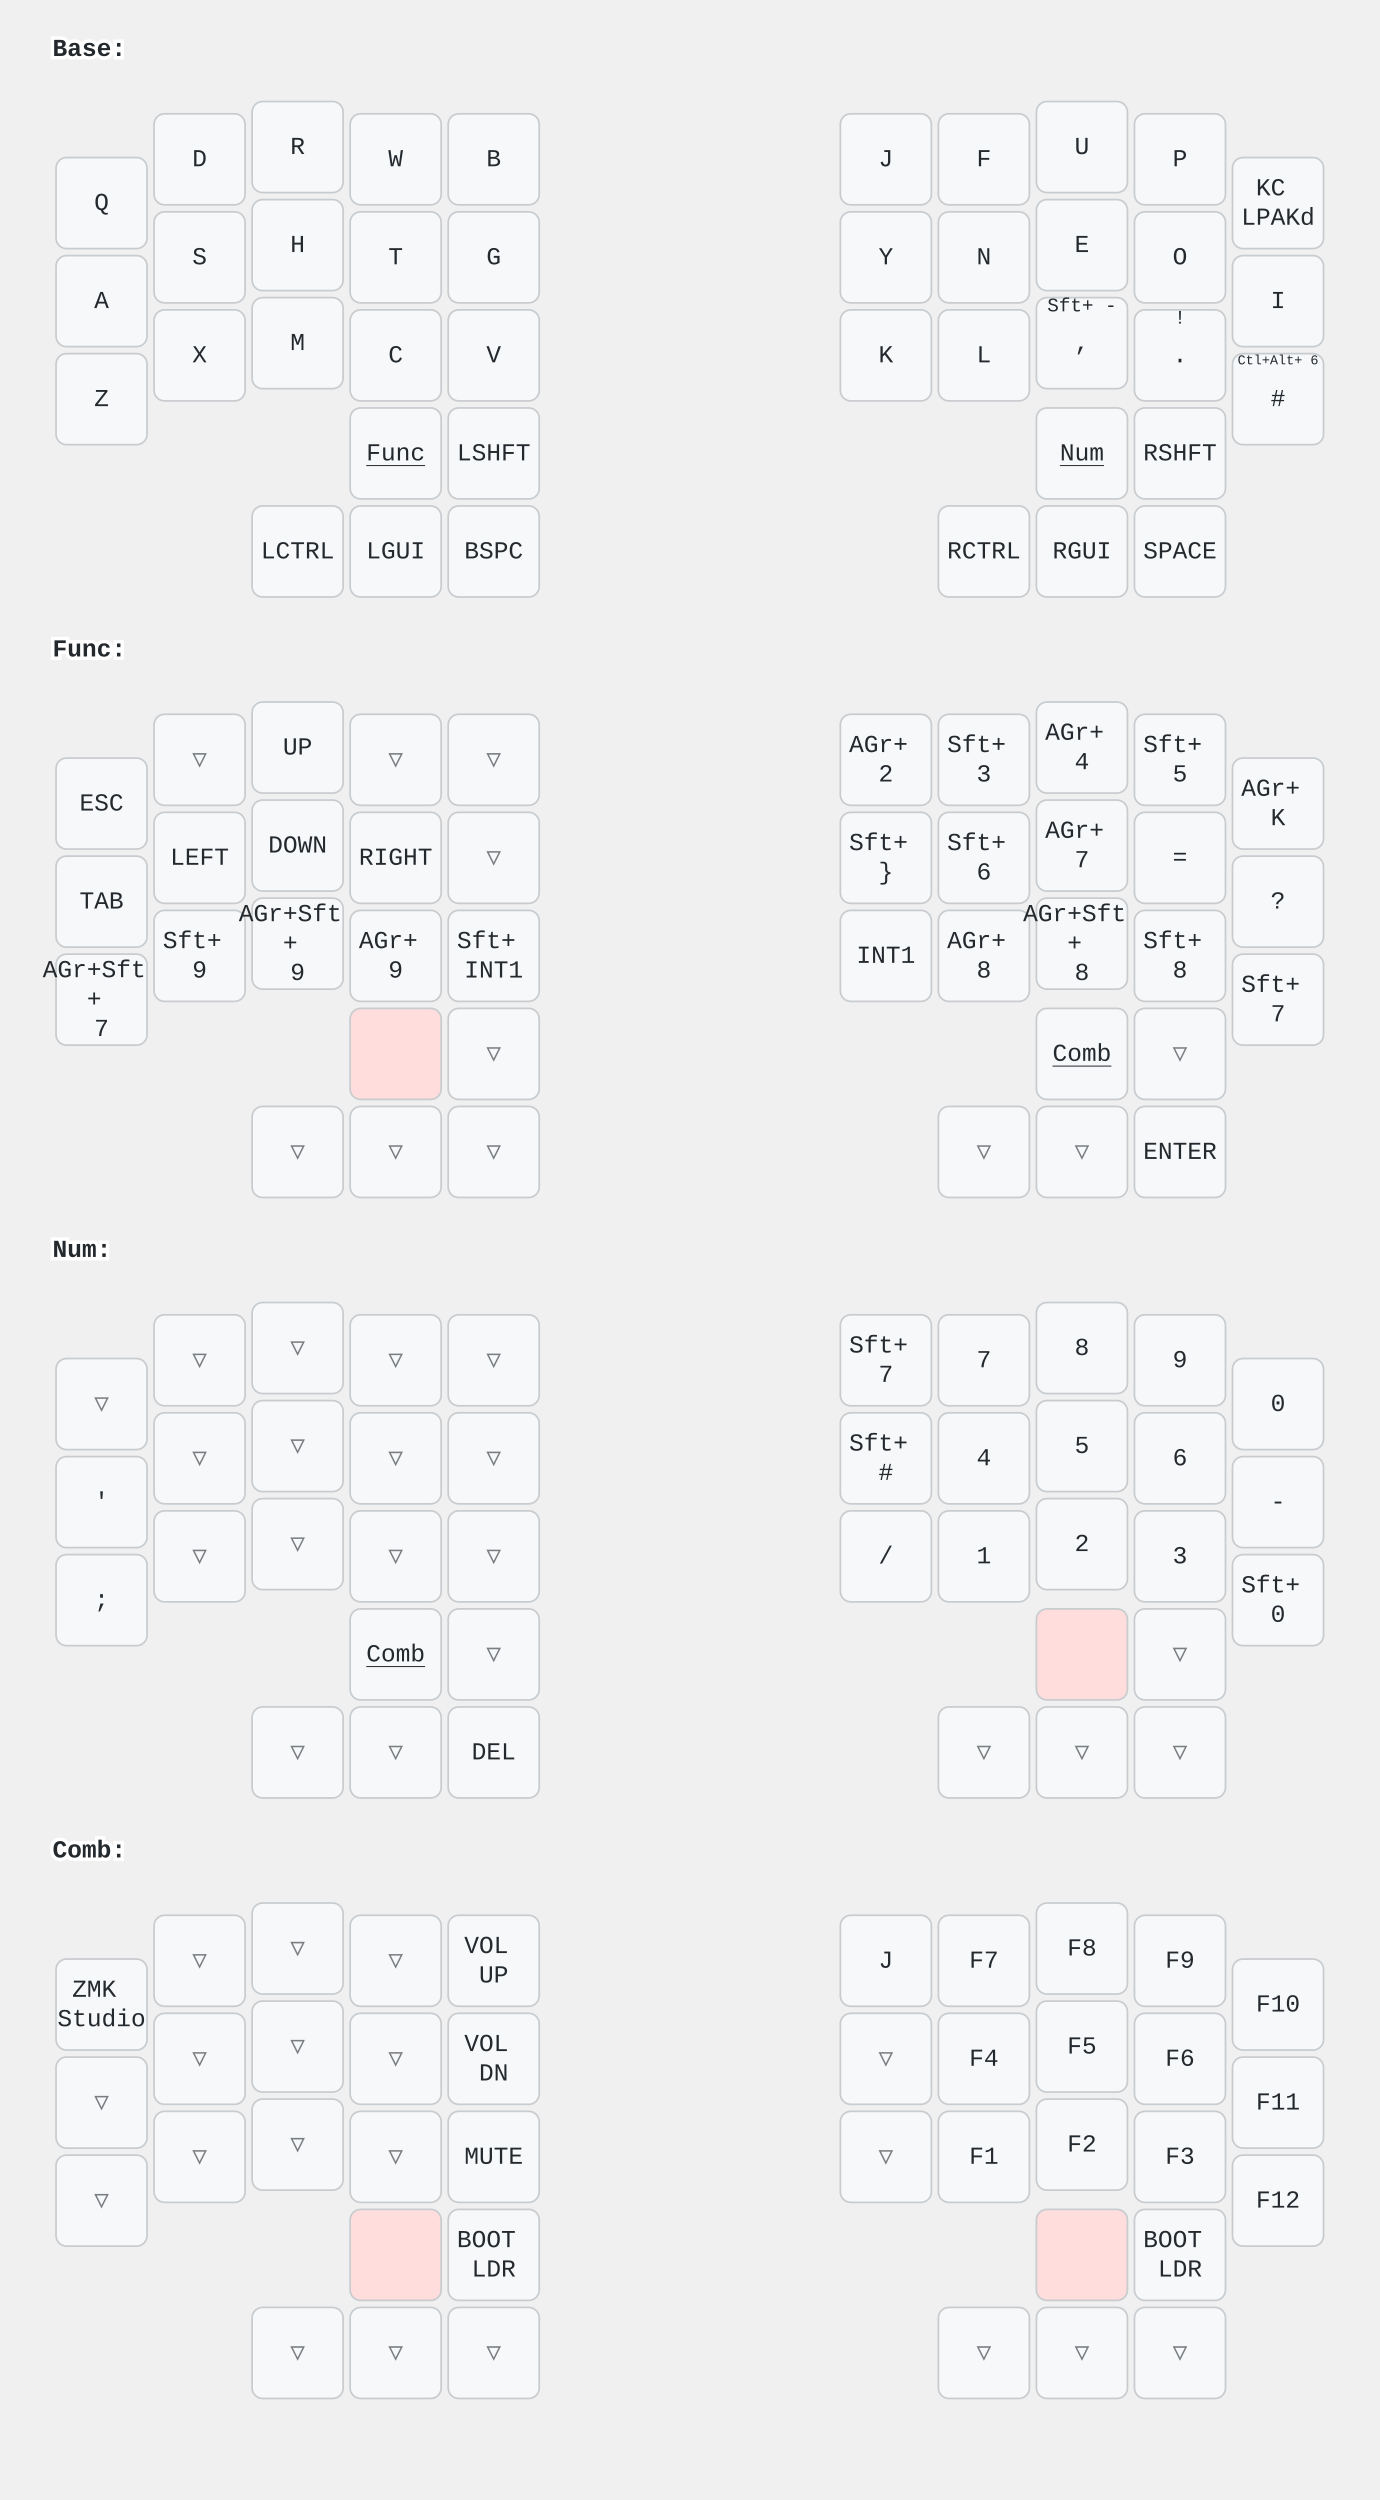
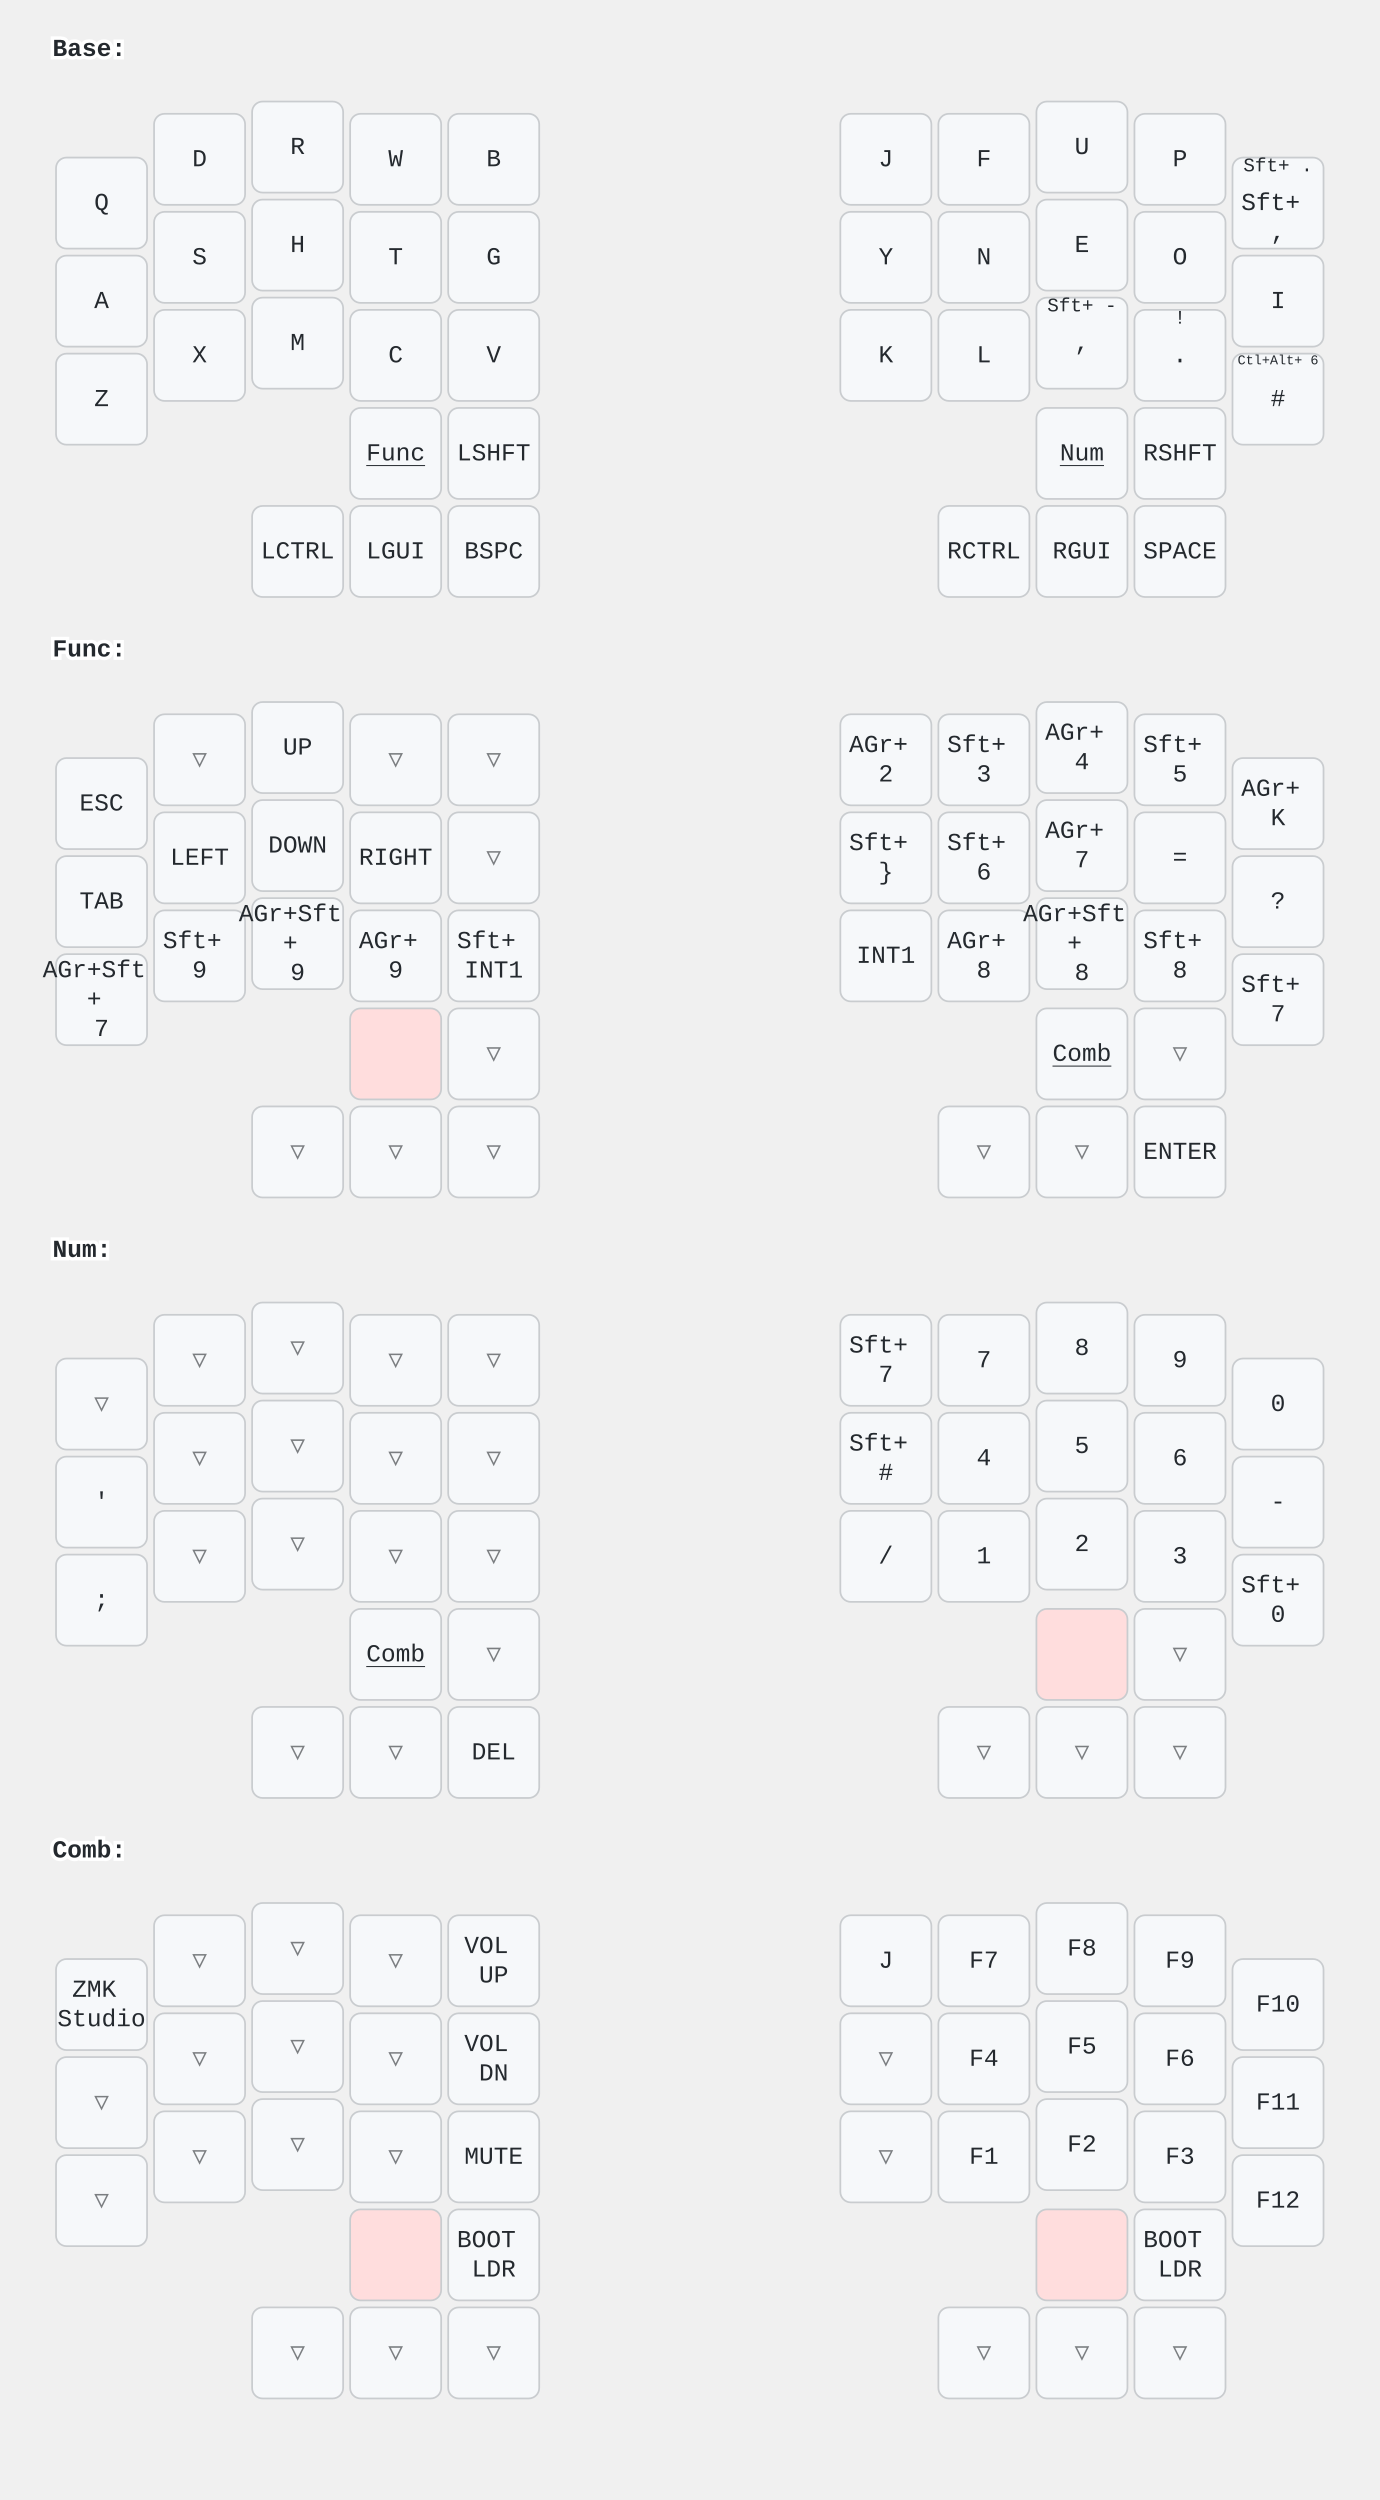
<svg xmlns="http://www.w3.org/2000/svg" width="788" height="1428" viewBox="0 0 788 1428" class="keymap">
  <style>/* inherit to force styles through use tags */
svg path {
    fill: inherit;
}

/* font and background color specifications */
svg.keymap {
    font-family: SFMono-Regular,Consolas,Liberation Mono,Menlo,monospace;
    font-size: 14px;
    font-kerning: normal;
    text-rendering: optimizeLegibility;
    fill: #24292e;
}

/* default key styling */
rect.key {
    fill: #f6f8fa;
}

rect.key, rect.combo {
    stroke: #c9cccf;
    stroke-width: 1;
}

/* default key side styling, only used is draw_key_sides is set */
rect.side {
    filter: brightness(90%);
}

/* color accent for combo boxes */
rect.combo, rect.combo-separate {
    fill: #cdf;
}

/* color accent for held keys */
rect.held, rect.combo.held {
    fill: #fdd;
}

/* color accent for ghost (optional) keys */
rect.ghost, rect.combo.ghost {
    stroke-dasharray: 4, 4;
    stroke-width: 2;
}

text {
    text-anchor: middle;
    dominant-baseline: middle;
}

/* styling for layer labels */
text.label {
    font-weight: bold;
    text-anchor: start;
    stroke: white;
    stroke-width: 4;
    paint-order: stroke;
}

/* styling for optional footer */
text.footer {
    text-anchor: end;
    dominant-baseline: auto;
    stroke: white;
    stroke-width: 4;
    paint-order: stroke;
}

/* styling for combo tap, and key non-tap label text */
text.combo, text.hold, text.shifted, text.left, text.right {
    font-size: 11px;
}

text.hold {
    text-anchor: middle;
    dominant-baseline: auto;
}

text.shifted {
    text-anchor: middle;
    dominant-baseline: hanging;
}

text.left {
    text-anchor: start;
}

text.right {
    text-anchor: end;
}

text.layer-activator {
    text-decoration: underline;
}

/* styling for hold/shifted label text in combo box */
text.combo.hold, text.combo.shifted, text.combo.left, text.combo.right {
    font-size: 8px;
}

/* lighter symbol for transparent keys */
text.trans {
    fill: #7b7e81;
}

/* styling for combo dendrons */
path.combo {
    stroke-width: 1;
    stroke: gray;
    fill: none;
}

/* Start Tabler Icons Cleanup */
/* cannot use height/width with glyphs */
.icon-tabler &gt; path {
    fill: inherit;
    stroke: inherit;
    stroke-width: 2;
}
/* hide tabler's default box */
.icon-tabler &gt; path[stroke="none"][fill="none"] {
    visibility: hidden;
}
/* End Tabler Icons Cleanup */

@media (prefers-color-scheme: dark) {
svg.keymap { fill: #d1d6db; }
rect.key { fill: #3f4750; }
rect.key, rect.combo { stroke: #60666c; }
rect.combo, rect.combo-separate { fill: #1f3d7a; }
rect.held, rect.combo.held { fill: #854747; }
text.label, text.footer { stroke: black; }
text.trans { fill: #7e8184; }
path.combo { stroke: #7f7f7f; }

}</style>
  <g transform="translate(30, 0)" class="layer-Base">
    <text x="0" y="28" class="label" id="Base">Base:</text>
    <g transform="translate(0, 56)">
      <g transform="translate(28, 60)" class="key keypos-0">
        <rect rx="6" ry="6" x="-26" y="-26" width="52" height="52" class="key" />
        <text x="0" y="0" class="key tap">Q</text>
      </g>
      <g transform="translate(84, 35)" class="key keypos-1">
        <rect rx="6" ry="6" x="-26" y="-26" width="52" height="52" class="key" />
        <text x="0" y="0" class="key tap">D</text>
      </g>
      <g transform="translate(140, 28)" class="key keypos-2">
        <rect rx="6" ry="6" x="-26" y="-26" width="52" height="52" class="key" />
        <text x="0" y="0" class="key tap">R</text>
      </g>
      <g transform="translate(196, 35)" class="key keypos-3">
        <rect rx="6" ry="6" x="-26" y="-26" width="52" height="52" class="key" />
        <text x="0" y="0" class="key tap">W</text>
      </g>
      <g transform="translate(252, 35)" class="key keypos-4">
        <rect rx="6" ry="6" x="-26" y="-26" width="52" height="52" class="key" />
        <text x="0" y="0" class="key tap">B</text>
      </g>
      <g transform="translate(476, 35)" class="key keypos-5">
        <rect rx="6" ry="6" x="-26" y="-26" width="52" height="52" class="key" />
        <text x="0" y="0" class="key tap">J</text>
      </g>
      <g transform="translate(532, 35)" class="key keypos-6">
        <rect rx="6" ry="6" x="-26" y="-26" width="52" height="52" class="key" />
        <text x="0" y="0" class="key tap">F</text>
      </g>
      <g transform="translate(588, 28)" class="key keypos-7">
        <rect rx="6" ry="6" x="-26" y="-26" width="52" height="52" class="key" />
        <text x="0" y="0" class="key tap">U</text>
      </g>
      <g transform="translate(644, 35)" class="key keypos-8">
        <rect rx="6" ry="6" x="-26" y="-26" width="52" height="52" class="key" />
        <text x="0" y="0" class="key tap">P</text>
      </g>
      <g transform="translate(700, 60)" class="key keypos-9">
        <rect rx="6" ry="6" x="-26" y="-26" width="52" height="52" class="key" />
        <text x="0" y="0" class="key tap">
-           <tspan x="0" dy="-0.6em">KC</tspan>
-           <tspan x="0" dy="1.2em">LPAKd</tspan>
-         </text>
+           <tspan x="0" dy="-0.0em">Sft+</tspan>
+           <tspan x="0" dy="1.2em">,</tspan>
+         </text>
+         <text x="0" y="-24" class="key shifted">Sft+ .</text>
      </g>
      <g transform="translate(28, 116)" class="key keypos-10">
        <rect rx="6" ry="6" x="-26" y="-26" width="52" height="52" class="key" />
        <text x="0" y="0" class="key tap">A</text>
      </g>
      <g transform="translate(84, 91)" class="key keypos-11">
        <rect rx="6" ry="6" x="-26" y="-26" width="52" height="52" class="key" />
        <text x="0" y="0" class="key tap">S</text>
      </g>
      <g transform="translate(140, 84)" class="key keypos-12">
        <rect rx="6" ry="6" x="-26" y="-26" width="52" height="52" class="key" />
        <text x="0" y="0" class="key tap">H</text>
      </g>
      <g transform="translate(196, 91)" class="key keypos-13">
        <rect rx="6" ry="6" x="-26" y="-26" width="52" height="52" class="key" />
        <text x="0" y="0" class="key tap">T</text>
      </g>
      <g transform="translate(252, 91)" class="key keypos-14">
        <rect rx="6" ry="6" x="-26" y="-26" width="52" height="52" class="key" />
        <text x="0" y="0" class="key tap">G</text>
      </g>
      <g transform="translate(476, 91)" class="key keypos-15">
        <rect rx="6" ry="6" x="-26" y="-26" width="52" height="52" class="key" />
        <text x="0" y="0" class="key tap">Y</text>
      </g>
      <g transform="translate(532, 91)" class="key keypos-16">
        <rect rx="6" ry="6" x="-26" y="-26" width="52" height="52" class="key" />
        <text x="0" y="0" class="key tap">N</text>
      </g>
      <g transform="translate(588, 84)" class="key keypos-17">
        <rect rx="6" ry="6" x="-26" y="-26" width="52" height="52" class="key" />
        <text x="0" y="0" class="key tap">E</text>
      </g>
      <g transform="translate(644, 91)" class="key keypos-18">
        <rect rx="6" ry="6" x="-26" y="-26" width="52" height="52" class="key" />
        <text x="0" y="0" class="key tap">O</text>
      </g>
      <g transform="translate(700, 116)" class="key keypos-19">
        <rect rx="6" ry="6" x="-26" y="-26" width="52" height="52" class="key" />
        <text x="0" y="0" class="key tap">I</text>
      </g>
      <g transform="translate(28, 172)" class="key keypos-20">
        <rect rx="6" ry="6" x="-26" y="-26" width="52" height="52" class="key" />
        <text x="0" y="0" class="key tap">Z</text>
      </g>
      <g transform="translate(84, 147)" class="key keypos-21">
        <rect rx="6" ry="6" x="-26" y="-26" width="52" height="52" class="key" />
        <text x="0" y="0" class="key tap">X</text>
      </g>
      <g transform="translate(140, 140)" class="key keypos-22">
        <rect rx="6" ry="6" x="-26" y="-26" width="52" height="52" class="key" />
        <text x="0" y="0" class="key tap">M</text>
      </g>
      <g transform="translate(196, 147)" class="key keypos-23">
        <rect rx="6" ry="6" x="-26" y="-26" width="52" height="52" class="key" />
        <text x="0" y="0" class="key tap">C</text>
      </g>
      <g transform="translate(252, 147)" class="key keypos-24">
        <rect rx="6" ry="6" x="-26" y="-26" width="52" height="52" class="key" />
        <text x="0" y="0" class="key tap">V</text>
      </g>
      <g transform="translate(476, 147)" class="key keypos-25">
        <rect rx="6" ry="6" x="-26" y="-26" width="52" height="52" class="key" />
        <text x="0" y="0" class="key tap">K</text>
      </g>
      <g transform="translate(532, 147)" class="key keypos-26">
        <rect rx="6" ry="6" x="-26" y="-26" width="52" height="52" class="key" />
        <text x="0" y="0" class="key tap">L</text>
      </g>
      <g transform="translate(588, 140)" class="key keypos-27">
        <rect rx="6" ry="6" x="-26" y="-26" width="52" height="52" class="key" />
        <text x="0" y="0" class="key tap">,</text>
        <text x="0" y="-24" class="key shifted">Sft+ -</text>
      </g>
      <g transform="translate(644, 147)" class="key keypos-28">
        <rect rx="6" ry="6" x="-26" y="-26" width="52" height="52" class="key" />
        <text x="0" y="0" class="key tap">.</text>
        <text x="0" y="-24" class="key shifted">!</text>
      </g>
      <g transform="translate(700, 172)" class="key keypos-29">
        <rect rx="6" ry="6" x="-26" y="-26" width="52" height="52" class="key" />
        <text x="0" y="0" class="key tap">#</text>
        <text x="0" y="-24" class="key shifted">
          <tspan style="font-size: 70%">Ctl+Alt+ 6</tspan>
        </text>
      </g>
      <g transform="translate(196, 203)" class="key keypos-30">
        <rect rx="6" ry="6" x="-26" y="-26" width="52" height="52" class="key" />
        <a href="#Func">
          <text x="0" y="0" class="key tap layer-activator">Func</text>
        </a>
      </g>
      <g transform="translate(252, 203)" class="key keypos-31">
        <rect rx="6" ry="6" x="-26" y="-26" width="52" height="52" class="key" />
        <text x="0" y="0" class="key tap">LSHFT</text>
      </g>
      <g transform="translate(644, 203)" class="key keypos-32">
        <rect rx="6" ry="6" x="-26" y="-26" width="52" height="52" class="key" />
        <text x="0" y="0" class="key tap">RSHFT</text>
      </g>
      <g transform="translate(588, 203)" class="key keypos-33">
        <rect rx="6" ry="6" x="-26" y="-26" width="52" height="52" class="key" />
        <a href="#Num">
          <text x="0" y="0" class="key tap layer-activator">Num</text>
        </a>
      </g>
      <g transform="translate(140, 259)" class="key keypos-34">
        <rect rx="6" ry="6" x="-26" y="-26" width="52" height="52" class="key" />
        <text x="0" y="0" class="key tap">LCTRL</text>
      </g>
      <g transform="translate(196, 259)" class="key keypos-35">
        <rect rx="6" ry="6" x="-26" y="-26" width="52" height="52" class="key" />
        <text x="0" y="0" class="key tap">LGUI</text>
      </g>
      <g transform="translate(252, 259)" class="key keypos-36">
        <rect rx="6" ry="6" x="-26" y="-26" width="52" height="52" class="key" />
        <text x="0" y="0" class="key tap">BSPC</text>
      </g>
      <g transform="translate(644, 259)" class="key keypos-37">
        <rect rx="6" ry="6" x="-26" y="-26" width="52" height="52" class="key" />
        <text x="0" y="0" class="key tap">SPACE</text>
      </g>
      <g transform="translate(588, 259)" class="key keypos-38">
        <rect rx="6" ry="6" x="-26" y="-26" width="52" height="52" class="key" />
        <text x="0" y="0" class="key tap">RGUI</text>
      </g>
      <g transform="translate(532, 259)" class="key keypos-39">
        <rect rx="6" ry="6" x="-26" y="-26" width="52" height="52" class="key" />
        <text x="0" y="0" class="key tap">RCTRL</text>
      </g>
    </g>
  </g>
  <g transform="translate(30, 343)" class="layer-Func">
    <text x="0" y="28" class="label" id="Func">Func:</text>
    <g transform="translate(0, 56)">
      <g transform="translate(28, 60)" class="key keypos-0">
        <rect rx="6" ry="6" x="-26" y="-26" width="52" height="52" class="key" />
        <text x="0" y="0" class="key tap">ESC</text>
      </g>
      <g transform="translate(84, 35)" class="key trans keypos-1">
        <rect rx="6" ry="6" x="-26" y="-26" width="52" height="52" class="key trans" />
        <text x="0" y="0" class="key trans tap">▽</text>
      </g>
      <g transform="translate(140, 28)" class="key keypos-2">
        <rect rx="6" ry="6" x="-26" y="-26" width="52" height="52" class="key" />
        <text x="0" y="0" class="key tap">UP</text>
      </g>
      <g transform="translate(196, 35)" class="key trans keypos-3">
        <rect rx="6" ry="6" x="-26" y="-26" width="52" height="52" class="key trans" />
        <text x="0" y="0" class="key trans tap">▽</text>
      </g>
      <g transform="translate(252, 35)" class="key trans keypos-4">
        <rect rx="6" ry="6" x="-26" y="-26" width="52" height="52" class="key trans" />
        <text x="0" y="0" class="key trans tap">▽</text>
      </g>
      <g transform="translate(476, 35)" class="key keypos-5">
        <rect rx="6" ry="6" x="-26" y="-26" width="52" height="52" class="key" />
        <text x="0" y="0" class="key tap">
          <tspan x="0" dy="-0.6em">AGr+</tspan>
          <tspan x="0" dy="1.2em">2</tspan>
        </text>
      </g>
      <g transform="translate(532, 35)" class="key keypos-6">
        <rect rx="6" ry="6" x="-26" y="-26" width="52" height="52" class="key" />
        <text x="0" y="0" class="key tap">
          <tspan x="0" dy="-0.6em">Sft+</tspan>
          <tspan x="0" dy="1.2em">3</tspan>
        </text>
      </g>
      <g transform="translate(588, 28)" class="key keypos-7">
        <rect rx="6" ry="6" x="-26" y="-26" width="52" height="52" class="key" />
        <text x="0" y="0" class="key tap">
          <tspan x="0" dy="-0.6em">AGr+</tspan>
          <tspan x="0" dy="1.2em">4</tspan>
        </text>
      </g>
      <g transform="translate(644, 35)" class="key keypos-8">
        <rect rx="6" ry="6" x="-26" y="-26" width="52" height="52" class="key" />
        <text x="0" y="0" class="key tap">
          <tspan x="0" dy="-0.6em">Sft+</tspan>
          <tspan x="0" dy="1.2em">5</tspan>
        </text>
      </g>
      <g transform="translate(700, 60)" class="key keypos-9">
        <rect rx="6" ry="6" x="-26" y="-26" width="52" height="52" class="key" />
        <text x="0" y="0" class="key tap">
          <tspan x="0" dy="-0.6em">AGr+</tspan>
          <tspan x="0" dy="1.2em">K</tspan>
        </text>
      </g>
      <g transform="translate(28, 116)" class="key keypos-10">
        <rect rx="6" ry="6" x="-26" y="-26" width="52" height="52" class="key" />
        <text x="0" y="0" class="key tap">TAB</text>
      </g>
      <g transform="translate(84, 91)" class="key keypos-11">
        <rect rx="6" ry="6" x="-26" y="-26" width="52" height="52" class="key" />
        <text x="0" y="0" class="key tap">LEFT</text>
      </g>
      <g transform="translate(140, 84)" class="key keypos-12">
        <rect rx="6" ry="6" x="-26" y="-26" width="52" height="52" class="key" />
        <text x="0" y="0" class="key tap">DOWN</text>
      </g>
      <g transform="translate(196, 91)" class="key keypos-13">
        <rect rx="6" ry="6" x="-26" y="-26" width="52" height="52" class="key" />
        <text x="0" y="0" class="key tap">RIGHT</text>
      </g>
      <g transform="translate(252, 91)" class="key trans keypos-14">
        <rect rx="6" ry="6" x="-26" y="-26" width="52" height="52" class="key trans" />
        <text x="0" y="0" class="key trans tap">▽</text>
      </g>
      <g transform="translate(476, 91)" class="key keypos-15">
        <rect rx="6" ry="6" x="-26" y="-26" width="52" height="52" class="key" />
        <text x="0" y="0" class="key tap">
          <tspan x="0" dy="-0.6em">Sft+</tspan>
          <tspan x="0" dy="1.2em">}</tspan>
        </text>
      </g>
      <g transform="translate(532, 91)" class="key keypos-16">
        <rect rx="6" ry="6" x="-26" y="-26" width="52" height="52" class="key" />
        <text x="0" y="0" class="key tap">
          <tspan x="0" dy="-0.6em">Sft+</tspan>
          <tspan x="0" dy="1.2em">6</tspan>
        </text>
      </g>
      <g transform="translate(588, 84)" class="key keypos-17">
        <rect rx="6" ry="6" x="-26" y="-26" width="52" height="52" class="key" />
        <text x="0" y="0" class="key tap">
          <tspan x="0" dy="-0.6em">AGr+</tspan>
          <tspan x="0" dy="1.2em">7</tspan>
        </text>
      </g>
      <g transform="translate(644, 91)" class="key keypos-18">
        <rect rx="6" ry="6" x="-26" y="-26" width="52" height="52" class="key" />
        <text x="0" y="0" class="key tap">=</text>
      </g>
      <g transform="translate(700, 116)" class="key keypos-19">
        <rect rx="6" ry="6" x="-26" y="-26" width="52" height="52" class="key" />
        <text x="0" y="0" class="key tap">?</text>
      </g>
      <g transform="translate(28, 172)" class="key keypos-20">
        <rect rx="6" ry="6" x="-26" y="-26" width="52" height="52" class="key" />
        <text x="0" y="0" class="key tap">
          <tspan x="0" dy="-1.2em">AGr+Sft</tspan>
          <tspan x="0" dy="1.2em">+</tspan>
          <tspan x="0" dy="1.2em">7</tspan>
        </text>
      </g>
      <g transform="translate(84, 147)" class="key keypos-21">
        <rect rx="6" ry="6" x="-26" y="-26" width="52" height="52" class="key" />
        <text x="0" y="0" class="key tap">
          <tspan x="0" dy="-0.6em">Sft+</tspan>
          <tspan x="0" dy="1.2em">9</tspan>
        </text>
      </g>
      <g transform="translate(140, 140)" class="key keypos-22">
        <rect rx="6" ry="6" x="-26" y="-26" width="52" height="52" class="key" />
        <text x="0" y="0" class="key tap">
          <tspan x="0" dy="-1.2em">AGr+Sft</tspan>
          <tspan x="0" dy="1.2em">+</tspan>
          <tspan x="0" dy="1.2em">9</tspan>
        </text>
      </g>
      <g transform="translate(196, 147)" class="key keypos-23">
        <rect rx="6" ry="6" x="-26" y="-26" width="52" height="52" class="key" />
        <text x="0" y="0" class="key tap">
          <tspan x="0" dy="-0.6em">AGr+</tspan>
          <tspan x="0" dy="1.2em">9</tspan>
        </text>
      </g>
      <g transform="translate(252, 147)" class="key keypos-24">
        <rect rx="6" ry="6" x="-26" y="-26" width="52" height="52" class="key" />
        <text x="0" y="0" class="key tap">
          <tspan x="0" dy="-0.6em">Sft+</tspan>
          <tspan x="0" dy="1.2em">INT1</tspan>
        </text>
      </g>
      <g transform="translate(476, 147)" class="key keypos-25">
        <rect rx="6" ry="6" x="-26" y="-26" width="52" height="52" class="key" />
        <text x="0" y="0" class="key tap">INT1</text>
      </g>
      <g transform="translate(532, 147)" class="key keypos-26">
        <rect rx="6" ry="6" x="-26" y="-26" width="52" height="52" class="key" />
        <text x="0" y="0" class="key tap">
          <tspan x="0" dy="-0.6em">AGr+</tspan>
          <tspan x="0" dy="1.2em">8</tspan>
        </text>
      </g>
      <g transform="translate(588, 140)" class="key keypos-27">
        <rect rx="6" ry="6" x="-26" y="-26" width="52" height="52" class="key" />
        <text x="0" y="0" class="key tap">
          <tspan x="0" dy="-1.2em">AGr+Sft</tspan>
          <tspan x="0" dy="1.2em">+</tspan>
          <tspan x="0" dy="1.2em">8</tspan>
        </text>
      </g>
      <g transform="translate(644, 147)" class="key keypos-28">
        <rect rx="6" ry="6" x="-26" y="-26" width="52" height="52" class="key" />
        <text x="0" y="0" class="key tap">
          <tspan x="0" dy="-0.6em">Sft+</tspan>
          <tspan x="0" dy="1.2em">8</tspan>
        </text>
      </g>
      <g transform="translate(700, 172)" class="key keypos-29">
        <rect rx="6" ry="6" x="-26" y="-26" width="52" height="52" class="key" />
        <text x="0" y="0" class="key tap">
          <tspan x="0" dy="-0.6em">Sft+</tspan>
          <tspan x="0" dy="1.2em">7</tspan>
        </text>
      </g>
      <g transform="translate(196, 203)" class="key held keypos-30">
        <rect rx="6" ry="6" x="-26" y="-26" width="52" height="52" class="key held" />
      </g>
      <g transform="translate(252, 203)" class="key trans keypos-31">
        <rect rx="6" ry="6" x="-26" y="-26" width="52" height="52" class="key trans" />
        <text x="0" y="0" class="key trans tap">▽</text>
      </g>
      <g transform="translate(644, 203)" class="key trans keypos-32">
        <rect rx="6" ry="6" x="-26" y="-26" width="52" height="52" class="key trans" />
        <text x="0" y="0" class="key trans tap">▽</text>
      </g>
      <g transform="translate(588, 203)" class="key keypos-33">
        <rect rx="6" ry="6" x="-26" y="-26" width="52" height="52" class="key" />
        <a href="#Comb">
          <text x="0" y="0" class="key tap layer-activator">Comb</text>
        </a>
      </g>
      <g transform="translate(140, 259)" class="key trans keypos-34">
        <rect rx="6" ry="6" x="-26" y="-26" width="52" height="52" class="key trans" />
        <text x="0" y="0" class="key trans tap">▽</text>
      </g>
      <g transform="translate(196, 259)" class="key trans keypos-35">
        <rect rx="6" ry="6" x="-26" y="-26" width="52" height="52" class="key trans" />
        <text x="0" y="0" class="key trans tap">▽</text>
      </g>
      <g transform="translate(252, 259)" class="key trans keypos-36">
        <rect rx="6" ry="6" x="-26" y="-26" width="52" height="52" class="key trans" />
        <text x="0" y="0" class="key trans tap">▽</text>
      </g>
      <g transform="translate(644, 259)" class="key keypos-37">
        <rect rx="6" ry="6" x="-26" y="-26" width="52" height="52" class="key" />
        <text x="0" y="0" class="key tap">ENTER</text>
      </g>
      <g transform="translate(588, 259)" class="key trans keypos-38">
        <rect rx="6" ry="6" x="-26" y="-26" width="52" height="52" class="key trans" />
        <text x="0" y="0" class="key trans tap">▽</text>
      </g>
      <g transform="translate(532, 259)" class="key trans keypos-39">
        <rect rx="6" ry="6" x="-26" y="-26" width="52" height="52" class="key trans" />
        <text x="0" y="0" class="key trans tap">▽</text>
      </g>
    </g>
  </g>
  <g transform="translate(30, 686)" class="layer-Num">
    <text x="0" y="28" class="label" id="Num">Num:</text>
    <g transform="translate(0, 56)">
      <g transform="translate(28, 60)" class="key trans keypos-0">
        <rect rx="6" ry="6" x="-26" y="-26" width="52" height="52" class="key trans" />
        <text x="0" y="0" class="key trans tap">▽</text>
      </g>
      <g transform="translate(84, 35)" class="key trans keypos-1">
        <rect rx="6" ry="6" x="-26" y="-26" width="52" height="52" class="key trans" />
        <text x="0" y="0" class="key trans tap">▽</text>
      </g>
      <g transform="translate(140, 28)" class="key trans keypos-2">
        <rect rx="6" ry="6" x="-26" y="-26" width="52" height="52" class="key trans" />
        <text x="0" y="0" class="key trans tap">▽</text>
      </g>
      <g transform="translate(196, 35)" class="key trans keypos-3">
        <rect rx="6" ry="6" x="-26" y="-26" width="52" height="52" class="key trans" />
        <text x="0" y="0" class="key trans tap">▽</text>
      </g>
      <g transform="translate(252, 35)" class="key trans keypos-4">
        <rect rx="6" ry="6" x="-26" y="-26" width="52" height="52" class="key trans" />
        <text x="0" y="0" class="key trans tap">▽</text>
      </g>
      <g transform="translate(476, 35)" class="key keypos-5">
        <rect rx="6" ry="6" x="-26" y="-26" width="52" height="52" class="key" />
        <text x="0" y="0" class="key tap">
          <tspan x="0" dy="-0.6em">Sft+</tspan>
          <tspan x="0" dy="1.2em">7</tspan>
        </text>
      </g>
      <g transform="translate(532, 35)" class="key keypos-6">
        <rect rx="6" ry="6" x="-26" y="-26" width="52" height="52" class="key" />
        <text x="0" y="0" class="key tap">7</text>
      </g>
      <g transform="translate(588, 28)" class="key keypos-7">
        <rect rx="6" ry="6" x="-26" y="-26" width="52" height="52" class="key" />
        <text x="0" y="0" class="key tap">8</text>
      </g>
      <g transform="translate(644, 35)" class="key keypos-8">
        <rect rx="6" ry="6" x="-26" y="-26" width="52" height="52" class="key" />
        <text x="0" y="0" class="key tap">9</text>
      </g>
      <g transform="translate(700, 60)" class="key keypos-9">
        <rect rx="6" ry="6" x="-26" y="-26" width="52" height="52" class="key" />
        <text x="0" y="0" class="key tap">0</text>
      </g>
      <g transform="translate(28, 116)" class="key keypos-10">
        <rect rx="6" ry="6" x="-26" y="-26" width="52" height="52" class="key" />
        <text x="0" y="0" class="key tap">'</text>
      </g>
      <g transform="translate(84, 91)" class="key trans keypos-11">
        <rect rx="6" ry="6" x="-26" y="-26" width="52" height="52" class="key trans" />
        <text x="0" y="0" class="key trans tap">▽</text>
      </g>
      <g transform="translate(140, 84)" class="key trans keypos-12">
        <rect rx="6" ry="6" x="-26" y="-26" width="52" height="52" class="key trans" />
        <text x="0" y="0" class="key trans tap">▽</text>
      </g>
      <g transform="translate(196, 91)" class="key trans keypos-13">
        <rect rx="6" ry="6" x="-26" y="-26" width="52" height="52" class="key trans" />
        <text x="0" y="0" class="key trans tap">▽</text>
      </g>
      <g transform="translate(252, 91)" class="key trans keypos-14">
        <rect rx="6" ry="6" x="-26" y="-26" width="52" height="52" class="key trans" />
        <text x="0" y="0" class="key trans tap">▽</text>
      </g>
      <g transform="translate(476, 91)" class="key keypos-15">
        <rect rx="6" ry="6" x="-26" y="-26" width="52" height="52" class="key" />
        <text x="0" y="0" class="key tap">
          <tspan x="0" dy="-0.6em">Sft+</tspan>
          <tspan x="0" dy="1.2em">#</tspan>
        </text>
      </g>
      <g transform="translate(532, 91)" class="key keypos-16">
        <rect rx="6" ry="6" x="-26" y="-26" width="52" height="52" class="key" />
        <text x="0" y="0" class="key tap">4</text>
      </g>
      <g transform="translate(588, 84)" class="key keypos-17">
        <rect rx="6" ry="6" x="-26" y="-26" width="52" height="52" class="key" />
        <text x="0" y="0" class="key tap">5</text>
      </g>
      <g transform="translate(644, 91)" class="key keypos-18">
        <rect rx="6" ry="6" x="-26" y="-26" width="52" height="52" class="key" />
        <text x="0" y="0" class="key tap">6</text>
      </g>
      <g transform="translate(700, 116)" class="key keypos-19">
        <rect rx="6" ry="6" x="-26" y="-26" width="52" height="52" class="key" />
        <text x="0" y="0" class="key tap">-</text>
      </g>
      <g transform="translate(28, 172)" class="key keypos-20">
        <rect rx="6" ry="6" x="-26" y="-26" width="52" height="52" class="key" />
        <text x="0" y="0" class="key tap">;</text>
      </g>
      <g transform="translate(84, 147)" class="key trans keypos-21">
        <rect rx="6" ry="6" x="-26" y="-26" width="52" height="52" class="key trans" />
        <text x="0" y="0" class="key trans tap">▽</text>
      </g>
      <g transform="translate(140, 140)" class="key trans keypos-22">
        <rect rx="6" ry="6" x="-26" y="-26" width="52" height="52" class="key trans" />
        <text x="0" y="0" class="key trans tap">▽</text>
      </g>
      <g transform="translate(196, 147)" class="key trans keypos-23">
        <rect rx="6" ry="6" x="-26" y="-26" width="52" height="52" class="key trans" />
        <text x="0" y="0" class="key trans tap">▽</text>
      </g>
      <g transform="translate(252, 147)" class="key trans keypos-24">
        <rect rx="6" ry="6" x="-26" y="-26" width="52" height="52" class="key trans" />
        <text x="0" y="0" class="key trans tap">▽</text>
      </g>
      <g transform="translate(476, 147)" class="key keypos-25">
        <rect rx="6" ry="6" x="-26" y="-26" width="52" height="52" class="key" />
        <text x="0" y="0" class="key tap">/</text>
      </g>
      <g transform="translate(532, 147)" class="key keypos-26">
        <rect rx="6" ry="6" x="-26" y="-26" width="52" height="52" class="key" />
        <text x="0" y="0" class="key tap">1</text>
      </g>
      <g transform="translate(588, 140)" class="key keypos-27">
        <rect rx="6" ry="6" x="-26" y="-26" width="52" height="52" class="key" />
        <text x="0" y="0" class="key tap">2</text>
      </g>
      <g transform="translate(644, 147)" class="key keypos-28">
        <rect rx="6" ry="6" x="-26" y="-26" width="52" height="52" class="key" />
        <text x="0" y="0" class="key tap">3</text>
      </g>
      <g transform="translate(700, 172)" class="key keypos-29">
        <rect rx="6" ry="6" x="-26" y="-26" width="52" height="52" class="key" />
        <text x="0" y="0" class="key tap">
          <tspan x="0" dy="-0.6em">Sft+</tspan>
          <tspan x="0" dy="1.2em">0</tspan>
        </text>
      </g>
      <g transform="translate(196, 203)" class="key keypos-30">
        <rect rx="6" ry="6" x="-26" y="-26" width="52" height="52" class="key" />
        <a href="#Comb">
          <text x="0" y="0" class="key tap layer-activator">Comb</text>
        </a>
      </g>
      <g transform="translate(252, 203)" class="key trans keypos-31">
        <rect rx="6" ry="6" x="-26" y="-26" width="52" height="52" class="key trans" />
        <text x="0" y="0" class="key trans tap">▽</text>
      </g>
      <g transform="translate(644, 203)" class="key trans keypos-32">
        <rect rx="6" ry="6" x="-26" y="-26" width="52" height="52" class="key trans" />
        <text x="0" y="0" class="key trans tap">▽</text>
      </g>
      <g transform="translate(588, 203)" class="key held keypos-33">
        <rect rx="6" ry="6" x="-26" y="-26" width="52" height="52" class="key held" />
      </g>
      <g transform="translate(140, 259)" class="key trans keypos-34">
        <rect rx="6" ry="6" x="-26" y="-26" width="52" height="52" class="key trans" />
        <text x="0" y="0" class="key trans tap">▽</text>
      </g>
      <g transform="translate(196, 259)" class="key trans keypos-35">
        <rect rx="6" ry="6" x="-26" y="-26" width="52" height="52" class="key trans" />
        <text x="0" y="0" class="key trans tap">▽</text>
      </g>
      <g transform="translate(252, 259)" class="key keypos-36">
        <rect rx="6" ry="6" x="-26" y="-26" width="52" height="52" class="key" />
        <text x="0" y="0" class="key tap">DEL</text>
      </g>
      <g transform="translate(644, 259)" class="key trans keypos-37">
        <rect rx="6" ry="6" x="-26" y="-26" width="52" height="52" class="key trans" />
        <text x="0" y="0" class="key trans tap">▽</text>
      </g>
      <g transform="translate(588, 259)" class="key trans keypos-38">
        <rect rx="6" ry="6" x="-26" y="-26" width="52" height="52" class="key trans" />
        <text x="0" y="0" class="key trans tap">▽</text>
      </g>
      <g transform="translate(532, 259)" class="key trans keypos-39">
        <rect rx="6" ry="6" x="-26" y="-26" width="52" height="52" class="key trans" />
        <text x="0" y="0" class="key trans tap">▽</text>
      </g>
    </g>
  </g>
  <g transform="translate(30, 1029)" class="layer-Comb">
    <text x="0" y="28" class="label" id="Comb">Comb:</text>
    <g transform="translate(0, 56)">
      <g transform="translate(28, 60)" class="key keypos-0">
        <rect rx="6" ry="6" x="-26" y="-26" width="52" height="52" class="key" />
        <text x="0" y="0" class="key tap">
          <tspan x="0" dy="-0.6em">ZMK</tspan>
          <tspan x="0" dy="1.2em">Studio</tspan>
        </text>
      </g>
      <g transform="translate(84, 35)" class="key trans keypos-1">
        <rect rx="6" ry="6" x="-26" y="-26" width="52" height="52" class="key trans" />
        <text x="0" y="0" class="key trans tap">▽</text>
      </g>
      <g transform="translate(140, 28)" class="key trans keypos-2">
        <rect rx="6" ry="6" x="-26" y="-26" width="52" height="52" class="key trans" />
        <text x="0" y="0" class="key trans tap">▽</text>
      </g>
      <g transform="translate(196, 35)" class="key trans keypos-3">
        <rect rx="6" ry="6" x="-26" y="-26" width="52" height="52" class="key trans" />
        <text x="0" y="0" class="key trans tap">▽</text>
      </g>
      <g transform="translate(252, 35)" class="key keypos-4">
        <rect rx="6" ry="6" x="-26" y="-26" width="52" height="52" class="key" />
        <text x="0" y="0" class="key tap">
          <tspan x="0" dy="-0.6em">VOL</tspan>
          <tspan x="0" dy="1.2em">UP</tspan>
        </text>
      </g>
      <g transform="translate(476, 35)" class="key keypos-5">
        <rect rx="6" ry="6" x="-26" y="-26" width="52" height="52" class="key" />
        <text x="0" y="0" class="key tap">J</text>
      </g>
      <g transform="translate(532, 35)" class="key keypos-6">
        <rect rx="6" ry="6" x="-26" y="-26" width="52" height="52" class="key" />
        <text x="0" y="0" class="key tap">F7</text>
      </g>
      <g transform="translate(588, 28)" class="key keypos-7">
        <rect rx="6" ry="6" x="-26" y="-26" width="52" height="52" class="key" />
        <text x="0" y="0" class="key tap">F8</text>
      </g>
      <g transform="translate(644, 35)" class="key keypos-8">
        <rect rx="6" ry="6" x="-26" y="-26" width="52" height="52" class="key" />
        <text x="0" y="0" class="key tap">F9</text>
      </g>
      <g transform="translate(700, 60)" class="key keypos-9">
        <rect rx="6" ry="6" x="-26" y="-26" width="52" height="52" class="key" />
        <text x="0" y="0" class="key tap">F10</text>
      </g>
      <g transform="translate(28, 116)" class="key trans keypos-10">
        <rect rx="6" ry="6" x="-26" y="-26" width="52" height="52" class="key trans" />
        <text x="0" y="0" class="key trans tap">▽</text>
      </g>
      <g transform="translate(84, 91)" class="key trans keypos-11">
        <rect rx="6" ry="6" x="-26" y="-26" width="52" height="52" class="key trans" />
        <text x="0" y="0" class="key trans tap">▽</text>
      </g>
      <g transform="translate(140, 84)" class="key trans keypos-12">
        <rect rx="6" ry="6" x="-26" y="-26" width="52" height="52" class="key trans" />
        <text x="0" y="0" class="key trans tap">▽</text>
      </g>
      <g transform="translate(196, 91)" class="key trans keypos-13">
        <rect rx="6" ry="6" x="-26" y="-26" width="52" height="52" class="key trans" />
        <text x="0" y="0" class="key trans tap">▽</text>
      </g>
      <g transform="translate(252, 91)" class="key keypos-14">
        <rect rx="6" ry="6" x="-26" y="-26" width="52" height="52" class="key" />
        <text x="0" y="0" class="key tap">
          <tspan x="0" dy="-0.6em">VOL</tspan>
          <tspan x="0" dy="1.2em">DN</tspan>
        </text>
      </g>
      <g transform="translate(476, 91)" class="key trans keypos-15">
        <rect rx="6" ry="6" x="-26" y="-26" width="52" height="52" class="key trans" />
        <text x="0" y="0" class="key trans tap">▽</text>
      </g>
      <g transform="translate(532, 91)" class="key keypos-16">
        <rect rx="6" ry="6" x="-26" y="-26" width="52" height="52" class="key" />
        <text x="0" y="0" class="key tap">F4</text>
      </g>
      <g transform="translate(588, 84)" class="key keypos-17">
        <rect rx="6" ry="6" x="-26" y="-26" width="52" height="52" class="key" />
        <text x="0" y="0" class="key tap">F5</text>
      </g>
      <g transform="translate(644, 91)" class="key keypos-18">
        <rect rx="6" ry="6" x="-26" y="-26" width="52" height="52" class="key" />
        <text x="0" y="0" class="key tap">F6</text>
      </g>
      <g transform="translate(700, 116)" class="key keypos-19">
        <rect rx="6" ry="6" x="-26" y="-26" width="52" height="52" class="key" />
        <text x="0" y="0" class="key tap">F11</text>
      </g>
      <g transform="translate(28, 172)" class="key trans keypos-20">
        <rect rx="6" ry="6" x="-26" y="-26" width="52" height="52" class="key trans" />
        <text x="0" y="0" class="key trans tap">▽</text>
      </g>
      <g transform="translate(84, 147)" class="key trans keypos-21">
        <rect rx="6" ry="6" x="-26" y="-26" width="52" height="52" class="key trans" />
        <text x="0" y="0" class="key trans tap">▽</text>
      </g>
      <g transform="translate(140, 140)" class="key trans keypos-22">
        <rect rx="6" ry="6" x="-26" y="-26" width="52" height="52" class="key trans" />
        <text x="0" y="0" class="key trans tap">▽</text>
      </g>
      <g transform="translate(196, 147)" class="key trans keypos-23">
        <rect rx="6" ry="6" x="-26" y="-26" width="52" height="52" class="key trans" />
        <text x="0" y="0" class="key trans tap">▽</text>
      </g>
      <g transform="translate(252, 147)" class="key keypos-24">
        <rect rx="6" ry="6" x="-26" y="-26" width="52" height="52" class="key" />
        <text x="0" y="0" class="key tap">MUTE</text>
      </g>
      <g transform="translate(476, 147)" class="key trans keypos-25">
        <rect rx="6" ry="6" x="-26" y="-26" width="52" height="52" class="key trans" />
        <text x="0" y="0" class="key trans tap">▽</text>
      </g>
      <g transform="translate(532, 147)" class="key keypos-26">
        <rect rx="6" ry="6" x="-26" y="-26" width="52" height="52" class="key" />
        <text x="0" y="0" class="key tap">F1</text>
      </g>
      <g transform="translate(588, 140)" class="key keypos-27">
        <rect rx="6" ry="6" x="-26" y="-26" width="52" height="52" class="key" />
        <text x="0" y="0" class="key tap">F2</text>
      </g>
      <g transform="translate(644, 147)" class="key keypos-28">
        <rect rx="6" ry="6" x="-26" y="-26" width="52" height="52" class="key" />
        <text x="0" y="0" class="key tap">F3</text>
      </g>
      <g transform="translate(700, 172)" class="key keypos-29">
        <rect rx="6" ry="6" x="-26" y="-26" width="52" height="52" class="key" />
        <text x="0" y="0" class="key tap">F12</text>
      </g>
      <g transform="translate(196, 203)" class="key held keypos-30">
        <rect rx="6" ry="6" x="-26" y="-26" width="52" height="52" class="key held" />
      </g>
      <g transform="translate(252, 203)" class="key keypos-31">
        <rect rx="6" ry="6" x="-26" y="-26" width="52" height="52" class="key" />
        <text x="0" y="0" class="key tap">
          <tspan x="0" dy="-0.6em">BOOT</tspan>
          <tspan x="0" dy="1.2em">LDR</tspan>
        </text>
      </g>
      <g transform="translate(644, 203)" class="key keypos-32">
        <rect rx="6" ry="6" x="-26" y="-26" width="52" height="52" class="key" />
        <text x="0" y="0" class="key tap">
          <tspan x="0" dy="-0.6em">BOOT</tspan>
          <tspan x="0" dy="1.2em">LDR</tspan>
        </text>
      </g>
      <g transform="translate(588, 203)" class="key held keypos-33">
        <rect rx="6" ry="6" x="-26" y="-26" width="52" height="52" class="key held" />
      </g>
      <g transform="translate(140, 259)" class="key trans keypos-34">
        <rect rx="6" ry="6" x="-26" y="-26" width="52" height="52" class="key trans" />
        <text x="0" y="0" class="key trans tap">▽</text>
      </g>
      <g transform="translate(196, 259)" class="key trans keypos-35">
        <rect rx="6" ry="6" x="-26" y="-26" width="52" height="52" class="key trans" />
        <text x="0" y="0" class="key trans tap">▽</text>
      </g>
      <g transform="translate(252, 259)" class="key trans keypos-36">
        <rect rx="6" ry="6" x="-26" y="-26" width="52" height="52" class="key trans" />
        <text x="0" y="0" class="key trans tap">▽</text>
      </g>
      <g transform="translate(644, 259)" class="key trans keypos-37">
        <rect rx="6" ry="6" x="-26" y="-26" width="52" height="52" class="key trans" />
        <text x="0" y="0" class="key trans tap">▽</text>
      </g>
      <g transform="translate(588, 259)" class="key trans keypos-38">
        <rect rx="6" ry="6" x="-26" y="-26" width="52" height="52" class="key trans" />
        <text x="0" y="0" class="key trans tap">▽</text>
      </g>
      <g transform="translate(532, 259)" class="key trans keypos-39">
        <rect rx="6" ry="6" x="-26" y="-26" width="52" height="52" class="key trans" />
        <text x="0" y="0" class="key trans tap">▽</text>
      </g>
    </g>
  </g>
</svg>
